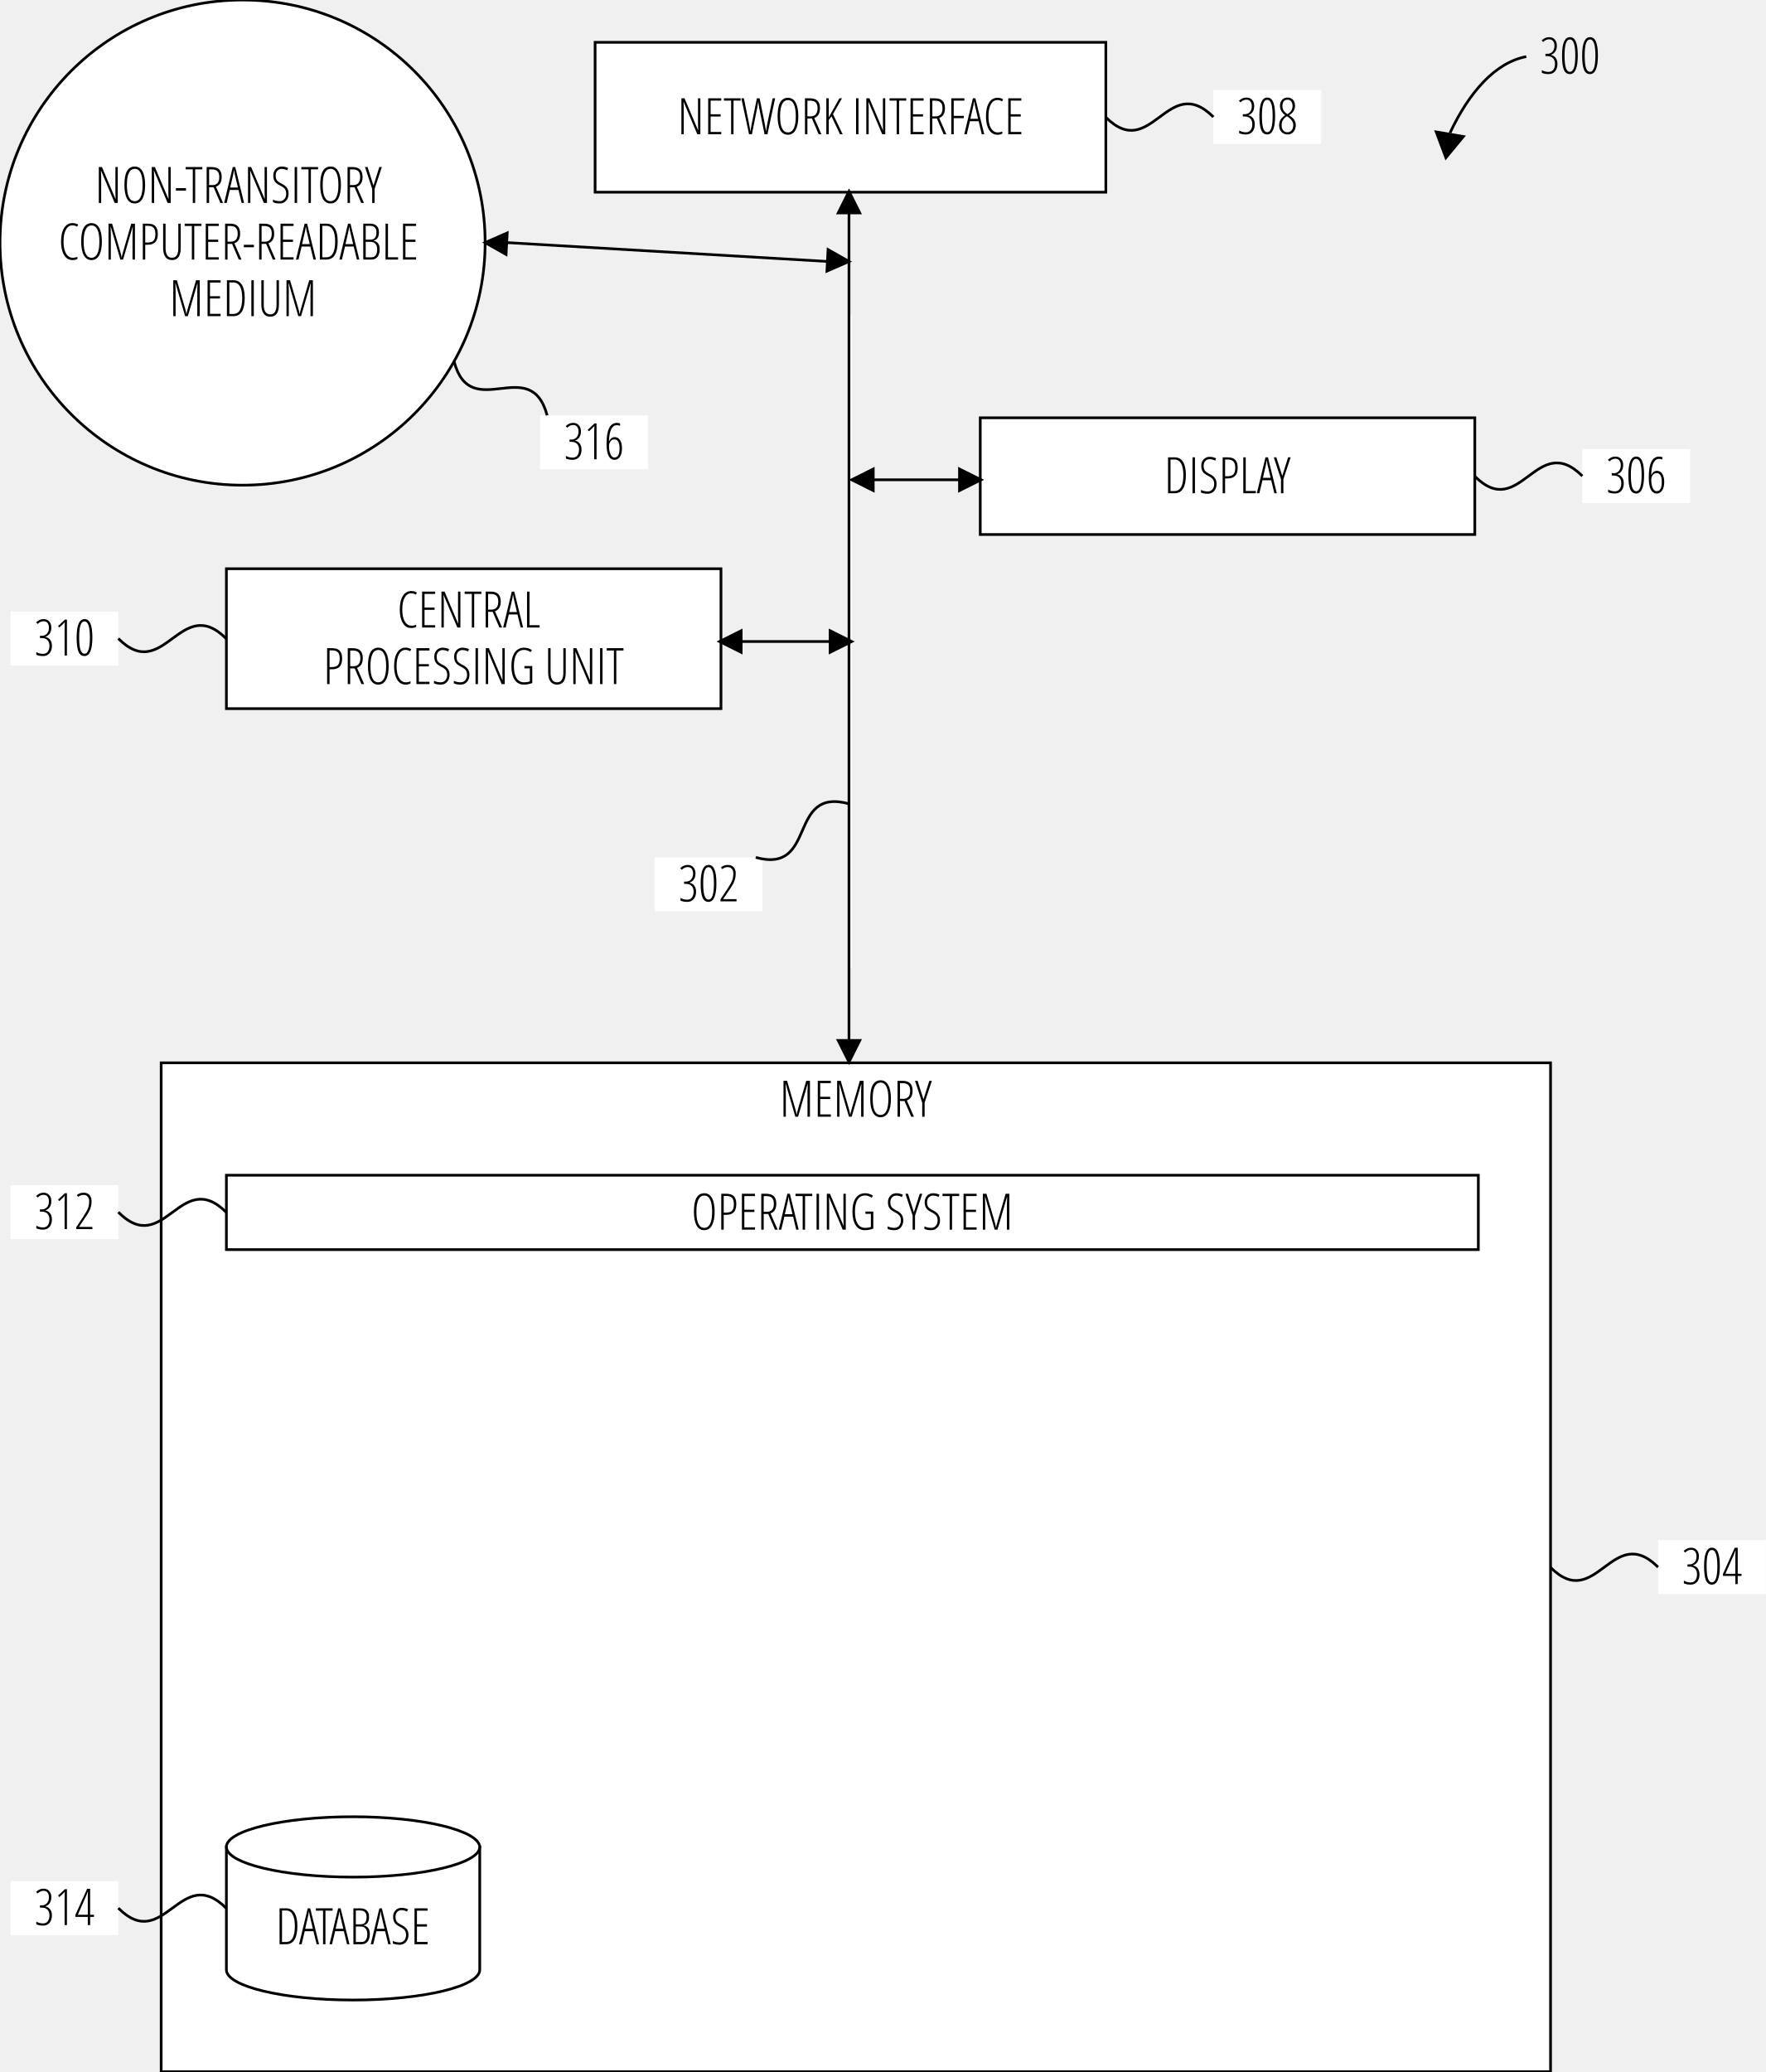
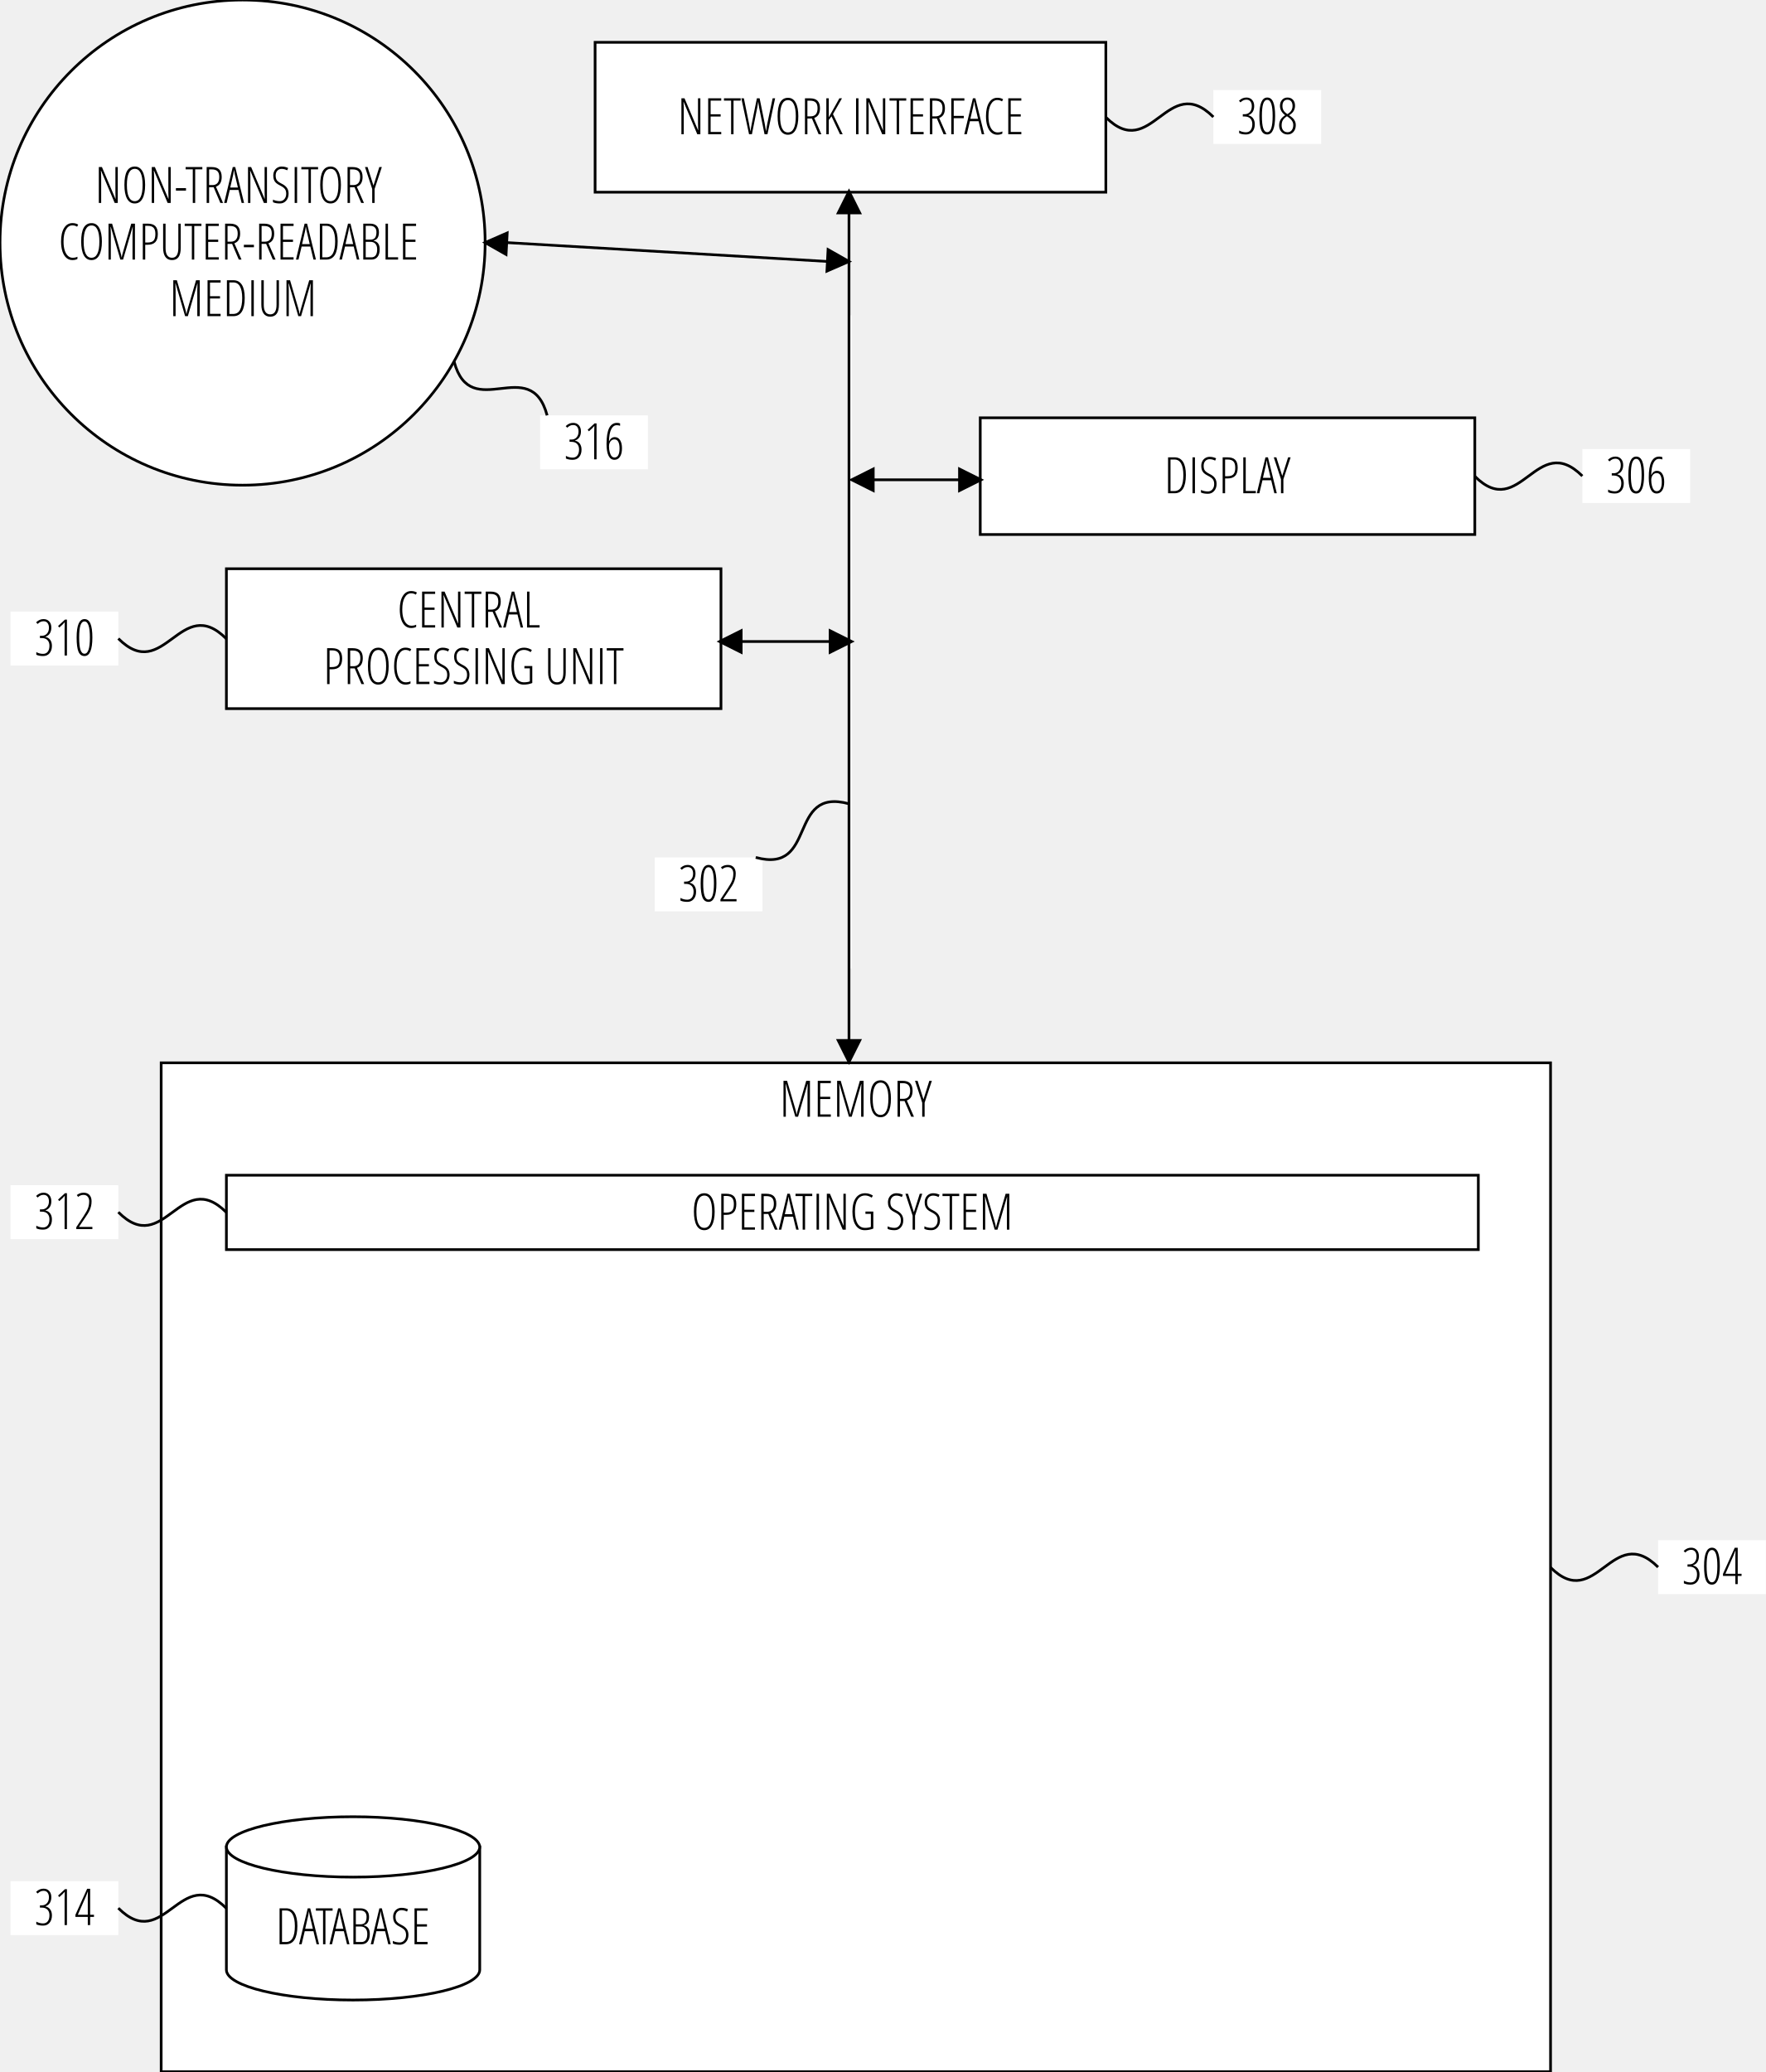
<svg xmlns="http://www.w3.org/2000/svg" version="1.1" width="655.2" height="768.7" viewBox="0 0 655.2 768.7">
  <g>
-     <g transform="translate(538,21)">
-       <polygon fill="#000000" points="0,0 4.2,11.2 11.8,2" transform="translate(-5.9,27.3)" />
-       <rect fill="none" width="1" height="1" transform="translate(33.3,-0.5)" />
-       <g>
-         <g>
-           <rect x="0" y="0" width="28.3" height="28.3" opacity="0" />
-           <path fill="none" stroke="#000000" stroke-width="1" d="M28.3,0C16.7,2.2,7,13.4,0,28.3" />
-         </g>
-       </g>
-       <rect stroke="none" stroke-width="0" fill="#FFFFFF" x="0" y="0" width="0" height="0" />
-       <path stroke="#000000" fill="none" />
-       <text font-family="OpenSansCondensedLight" font-size="14pt" fill="black" transform="translate(0,0)" />
-       <rect stroke-width="0" fill="none" width="1" height="1" transform="translate(33.3,-0.5)" />
-       <text font-family="OpenSansCondensedLight" font-size="14pt" fill="black" text-decoration="none" transform="translate(33.3,-0.5)">
-         <tspan x="0" y="6.8">300</tspan>
-       </text>
-       <path stroke="#000000" fill="none" transform="translate(33.3,-0.5)" />
-     </g>
    <g transform="translate(315,117)">
      <g>
        <g>
          <path d="M1,0H0v242.3h1V0L1,0z" stroke="none" stroke-dasharray="none" fill="#FFFFFF" />
          <rect x="0" y="11" width="0.9" height="220.2" fill="none" />
          <circle fill="none" cx="0.5" cy="0" r="0.1" />
          <circle fill="none" cx="0.7" cy="0" r="0.1" />
          <circle fill="none" cx="1" cy="61.1" r="0.1" />
          <circle fill="none" cx="1" cy="121.2" r="0.1" />
          <circle fill="none" cx="1" cy="181.2" r="0.1" />
          <circle fill="none" cx="0.7" cy="242.3" r="0.1" />
          <circle fill="none" cx="0.5" cy="242.3" r="0.1" />
          <circle fill="none" cx="0.3" cy="242.3" r="0.1" />
          <circle fill="none" cx="0" cy="181.2" r="0.1" />
          <circle fill="none" cx="0" cy="121.2" r="0.1" />
          <circle fill="none" cx="0" cy="61.1" r="0.1" />
          <circle fill="none" cx="0.3" cy="0" r="0.1" />
        </g>
      </g>
      <rect stroke="none" stroke-width="1" fill="#FFFFFF" x="0" y="0" width="40" height="20" transform="translate(-72.1,201.1)" />
      <path stroke="#000000" fill="none" d="M0,181.2 C-23.1,174.9 -11.5,207.4 -34.6 201.1" />
      <text font-family="OpenSansCondensedLight" font-size="14pt" fill="black" transform="translate(-72.1,201.1)" text-anchor="middle">
        <tspan x="20" y="16.3">302</tspan>
      </text>
      <rect stroke-width="0" fill="none" width="0.9" height="220.2" transform="translate(0,11)" />
      <text font-family="OpenSansCondensedLight" font-size="14pt" fill="black" transform="translate(0,11)" text-anchor="middle">
        <tspan x="0.5" y="116.4"> </tspan>
      </text>
      <path stroke="#000000" fill="none" transform="translate(0,11)" d="M 0 0" />
    </g>
    <g transform="translate(59.8,394.3)">
      <g>
        <g>
          <path d="M515.5,0H0v374.3h515.5V0L515.5,0z" stroke="#000000" stroke-dasharray="none" fill="#FFFFFF" />
          <rect x="22.6" y="17.1" width="470.4" height="340.2" fill="none" />
          <circle fill="none" cx="257.7" cy="0" r="0.1" />
          <circle fill="none" cx="385.5" cy="0" r="0.1" />
          <circle fill="none" cx="515.5" cy="94.4" r="0.1" />
          <circle fill="none" cx="515.5" cy="187.2" r="0.1" />
          <circle fill="none" cx="515.5" cy="279.9" r="0.1" />
          <circle fill="none" cx="385.5" cy="374.3" r="0.1" />
          <circle fill="none" cx="257.7" cy="374.3" r="0.1" />
          <circle fill="none" cx="130" cy="374.3" r="0.1" />
          <circle fill="none" cx="0" cy="279.9" r="0.1" />
          <circle fill="none" cx="0" cy="187.2" r="0.1" />
          <circle fill="none" cx="0" cy="94.4" r="0.1" />
          <circle fill="none" cx="130" cy="0" r="0.1" />
        </g>
      </g>
      <rect stroke="none" stroke-width="1" fill="#FFFFFF" x="0" y="0" width="40" height="20" transform="translate(555.4,177.1)" />
      <path stroke="#000000" fill="none" d="M515.5,187.2 C532.4,204.1 538.4,170.2 555.4 187.1" />
      <text font-family="OpenSansCondensedLight" font-size="14pt" fill="black" transform="translate(555.4,177.1)" text-anchor="middle">
        <tspan x="20" y="16.3">304</tspan>
      </text>
      <rect stroke-width="0" fill="none" width="470.4" height="340.2" transform="translate(22.6,17.1)" />
      <text font-family="OpenSansCondensedLight" font-size="14pt" fill="black" transform="translate(22.6,17.1)" text-anchor="middle">
        <tspan x="235.2" y="176.4"> </tspan>
      </text>
      <path stroke="#000000" fill="none" transform="translate(22.6,17.1)" d="M 0 0" />
    </g>
    <g transform="translate(363.7,155)">
      <g>
        <g>
          <path d="M183.5,0H0v43.3h183.5V0L183.5,0z" stroke="#000000" stroke-dasharray="none" fill="#FFFFFF" />
          <rect x="8" y="2" width="167.5" height="39.4" fill="none" />
          <circle fill="none" cx="91.7" cy="0" r="0.1" />
          <circle fill="none" cx="137.2" cy="0" r="0.1" />
          <circle fill="none" cx="183.5" cy="10.9" r="0.1" />
          <circle fill="none" cx="183.5" cy="21.7" r="0.1" />
          <circle fill="none" cx="183.5" cy="32.4" r="0.1" />
          <circle fill="none" cx="137.2" cy="43.3" r="0.1" />
          <circle fill="none" cx="91.7" cy="43.3" r="0.1" />
          <circle fill="none" cx="46.3" cy="43.3" r="0.1" />
          <circle fill="none" cx="0" cy="32.4" r="0.1" />
          <circle fill="none" cx="0" cy="21.7" r="0.1" />
          <circle fill="none" cx="0" cy="10.9" r="0.1" />
          <circle fill="none" cx="46.3" cy="0" r="0.1" />
        </g>
      </g>
      <rect stroke="none" stroke-width="1" fill="#FFFFFF" x="0" y="0" width="40" height="20" transform="translate(223.4,11.6)" />
      <path stroke="#000000" fill="none" d="M183.5,21.7 C200.4,38.6 206.4,4.7 223.4 21.6" />
      <text font-family="OpenSansCondensedLight" font-size="14pt" fill="black" transform="translate(223.4,11.6)" text-anchor="middle">
        <tspan x="20" y="16.3">306</tspan>
      </text>
      <rect stroke-width="0" fill="none" width="167.5" height="39.4" transform="translate(8,2)" />
      <text font-family="OpenSansCondensedLight" font-size="14pt" fill="black" transform="translate(8,2)" text-anchor="middle">
        <tspan x="83.7" y="26">DISPLAY</tspan>
      </text>
      <path stroke="#000000" fill="none" transform="translate(8,2)" d="M 0 0" />
    </g>
    <g transform="translate(270.3,396.3)">
      <g>
        <g>
          <path d="M94.5,0H0v23.3h94.5V0L94.5,0z" stroke="none" stroke-dasharray="none" fill="#FFFFFF" />
          <rect x="4.1" y="1.1" width="86.2" height="21.2" fill="none" />
          <circle fill="none" cx="47.2" cy="0" r="0.1" />
          <circle fill="none" cx="70.7" cy="0" r="0.1" />
          <circle fill="none" cx="94.5" cy="5.9" r="0.1" />
          <circle fill="none" cx="94.5" cy="11.7" r="0.1" />
          <circle fill="none" cx="94.5" cy="17.4" r="0.1" />
          <circle fill="none" cx="70.7" cy="23.3" r="0.1" />
          <circle fill="none" cx="47.2" cy="23.3" r="0.1" />
          <circle fill="none" cx="23.8" cy="23.3" r="0.1" />
          <circle fill="none" cx="0" cy="17.4" r="0.1" />
          <circle fill="none" cx="0" cy="11.7" r="0.1" />
          <circle fill="none" cx="0" cy="5.9" r="0.1" />
          <circle fill="none" cx="23.8" cy="0" r="0.1" />
        </g>
      </g>
      <rect stroke="none" stroke-width="0" fill="#FFFFFF" x="0" y="0" width="0" height="0" transform="translate(94.4,11.6)" />
      <path stroke="#000000" fill="none" d="" />
      <text font-family="OpenSansCondensedLight" font-size="14pt" fill="black" transform="translate(94.4,11.6)" />
      <rect stroke-width="0" fill="none" width="86.2" height="21.2" transform="translate(4.1,1.1)" />
      <text font-family="OpenSansCondensedLight" font-size="14pt" fill="black" transform="translate(4.1,1.1)" text-anchor="middle">
        <tspan x="43.1" y="16.9">MEMORY</tspan>
      </text>
      <path stroke="#000000" fill="none" transform="translate(4.1,1.1)" d="M 0 0" />
    </g>
    <g transform="translate(220.8,15.7)">
      <g>
        <g>
          <path d="M189.5,0H0v55.6h189.5V0L189.5,0z" stroke="#000000" stroke-dasharray="none" fill="#FFFFFF" />
          <rect x="8.3" y="2.5" width="172.9" height="50.6" fill="none" />
          <circle fill="none" cx="94.7" cy="0" r="0.1" />
          <circle fill="none" cx="141.7" cy="0" r="0.1" />
          <circle fill="none" cx="189.5" cy="14" r="0.1" />
          <circle fill="none" cx="189.5" cy="27.8" r="0.1" />
          <circle fill="none" cx="189.5" cy="41.6" r="0.1" />
          <circle fill="none" cx="141.7" cy="55.6" r="0.1" />
          <circle fill="none" cx="94.7" cy="55.6" r="0.1" />
          <circle fill="none" cx="47.8" cy="55.6" r="0.1" />
          <circle fill="none" cx="0" cy="41.6" r="0.1" />
          <circle fill="none" cx="0" cy="27.8" r="0.1" />
          <circle fill="none" cx="0" cy="14" r="0.1" />
          <circle fill="none" cx="47.8" cy="0" r="0.1" />
        </g>
      </g>
      <rect stroke="none" stroke-width="1" fill="#FFFFFF" x="0" y="0" width="40" height="20" transform="translate(229.4,17.7)" />
      <path stroke="#000000" fill="none" d="M189.5,27.8 C206.4,44.7 212.4,10.8 229.4 27.7" />
      <text font-family="OpenSansCondensedLight" font-size="14pt" fill="black" transform="translate(229.4,17.7)" text-anchor="middle">
        <tspan x="20" y="16.3">308</tspan>
      </text>
      <rect stroke-width="0" fill="none" width="172.9" height="50.6" transform="translate(8.3,2.5)" />
      <text font-family="OpenSansCondensedLight" font-size="14pt" fill="black" transform="translate(8.3,2.5)" text-anchor="middle">
        <tspan x="86.5" y="31.6">NETWORK INTERFACE</tspan>
      </text>
      <path stroke="#000000" fill="none" transform="translate(8.3,2.5)" d="M 0 0" />
    </g>
    <g transform="translate(84,211)">
      <g>
        <g>
          <path d="M183.5,0H0v51.9h183.5V0L183.5,0z" stroke="#000000" stroke-dasharray="none" fill="#FFFFFF" />
          <rect x="8" y="2.4" width="167.5" height="47.2" fill="none" />
          <circle fill="none" cx="91.7" cy="0" r="0.1" />
          <circle fill="none" cx="137.2" cy="0" r="0.1" />
          <circle fill="none" cx="183.5" cy="13.1" r="0.1" />
          <circle fill="none" cx="183.5" cy="26" r="0.1" />
          <circle fill="none" cx="183.5" cy="38.8" r="0.1" />
          <circle fill="none" cx="137.2" cy="51.9" r="0.1" />
          <circle fill="none" cx="91.7" cy="51.9" r="0.1" />
          <circle fill="none" cx="46.3" cy="51.9" r="0.1" />
          <circle fill="none" cx="0" cy="38.8" r="0.1" />
          <circle fill="none" cx="0" cy="26" r="0.1" />
          <circle fill="none" cx="0" cy="13.1" r="0.1" />
          <circle fill="none" cx="46.3" cy="0" r="0.1" />
        </g>
      </g>
      <rect stroke="none" stroke-width="1" fill="#FFFFFF" x="0" y="0" width="40" height="20" transform="translate(-80.1,15.9)" />
      <path stroke="#000000" fill="none" d="M0,26 C-17,8.9 -23.1,42.9 -40.1 25.9" />
      <text font-family="OpenSansCondensedLight" font-size="14pt" fill="black" transform="translate(-80.1,15.9)" text-anchor="middle">
        <tspan x="20" y="16.3">310</tspan>
      </text>
      <rect stroke-width="0" fill="none" width="167.5" height="47.2" transform="translate(8,2.4)" />
      <text font-family="OpenSansCondensedLight" font-size="14pt" fill="black" transform="translate(8,2.4)" text-anchor="middle">
        <tspan x="83.7" y="19.4">CENTRAL</tspan>
        <tspan x="83.7" y="40.4">PROCESSING UNIT</tspan>
      </text>
      <path stroke="#000000" fill="none" transform="translate(8,2.4)" d="M 0 0" />
    </g>
    <g>
      <path stroke="black" stroke-dasharray="none" d="M 275 238 308 238" fill="none" />
      <path fill="black" stroke="black" d="M 8 0 L 0 4 L 8 8 z" transform="translate(267,234) scale(1,1) rotate(0)" />
      <path fill="black" stroke="black" d="M 8 0 L 0 4 L 8 8 z" transform="translate(316,242) scale(1,1) rotate(-180)" />
      <g>
        <g label-idx="0" cursor="move" transform="translate(291.5, 238)">
          <rect fill="white" rx="3" ry="3" x="0" y="0" width="0" height="0" />
          <text text-anchor="middle" font-size="14pt" font-family="OpenSansCondensedLight" y="0.8em" display="none" xml:space="preserve" transform="translate(0,0)" />
        </g>
      </g>
    </g>
    <g>
      <path stroke="black" stroke-dasharray="none" d="M 356 178 324 178" fill="none" />
      <path fill="black" stroke="black" d="M 8 0 L 0 4 L 8 8 z" transform="translate(364,182) scale(1,1) rotate(-180)" />
      <path fill="black" stroke="black" d="M 8 0 L 0 4 L 8 8 z" transform="translate(316,174) scale(1,1) rotate(0)" />
      <g>
        <g label-idx="0" cursor="move" transform="translate(340, 178)">
          <rect fill="white" rx="3" ry="3" x="0" y="0" width="0" height="0" />
          <text text-anchor="middle" font-size="14pt" font-family="OpenSansCondensedLight" y="0.8em" display="none" xml:space="preserve" transform="translate(0,0)" />
        </g>
      </g>
    </g>
    <g transform="translate(84,436)">
      <g>
        <g>
          <path d="M464.5,0H0v27.6h464.5V0L464.5,0z" stroke="#000000" stroke-dasharray="none" fill="#FFFFFF" />
          <rect x="20.3" y="1.3" width="423.9" height="25.1" fill="none" />
          <circle fill="none" cx="232.2" cy="0" r="0.1" />
          <circle fill="none" cx="347.4" cy="0" r="0.1" />
          <circle fill="none" cx="464.5" cy="7" r="0.1" />
          <circle fill="none" cx="464.5" cy="13.8" r="0.1" />
          <circle fill="none" cx="464.5" cy="20.7" r="0.1" />
          <circle fill="none" cx="347.4" cy="27.6" r="0.1" />
          <circle fill="none" cx="232.2" cy="27.6" r="0.1" />
          <circle fill="none" cx="117.2" cy="27.6" r="0.1" />
          <circle fill="none" cx="0" cy="20.7" r="0.1" />
          <circle fill="none" cx="0" cy="13.8" r="0.1" />
          <circle fill="none" cx="0" cy="7" r="0.1" />
          <circle fill="none" cx="117.2" cy="0" r="0.1" />
        </g>
      </g>
      <rect stroke="none" stroke-width="1" fill="#FFFFFF" x="0" y="0" width="40" height="20" transform="translate(-80.1,3.7)" />
      <path stroke="#000000" fill="none" d="M0,13.8 C-17,-3.2 -23.1,30.8 -40.1 13.7" />
      <text font-family="OpenSansCondensedLight" font-size="14pt" fill="black" transform="translate(-80.1,3.7)" text-anchor="middle">
        <tspan x="20" y="16.3">312</tspan>
      </text>
      <rect stroke-width="0" fill="none" width="423.9" height="25.1" transform="translate(20.3,1.3)" />
      <text font-family="OpenSansCondensedLight" font-size="14pt" fill="black" transform="translate(20.3,1.3)" text-anchor="middle">
        <tspan x="211.9" y="18.9">OPERATING SYSTEM</tspan>
      </text>
      <path stroke="#000000" fill="none" transform="translate(20.3,1.3)" d="M 0 0" />
    </g>
    <g transform="translate(84,674)">
      <g>
        <g>
          <g stroke="#000000" stroke-dasharray="none" fill="#FFFFFF">
            <path d="M93.7,11.2H0v45.6c0,6.1,21,11.2,47,11.2s47,-5.1,47,-11.2v-45.6L93.7,11.2L93.7,11.2z" />
            <path d="M47,0C21,0,0,5.1,0,11.2s21,11.2,47,11.2s47,-5.1,47,-11.2C93.7,5.1,72.7,0,47,0L47,0z" />
          </g>
          <rect x="5" y="24.9" width="83.8" height="32.2" fill="none" />
          <circle fill="none" cx="47" cy="0" r="0.1" />
          <circle fill="none" cx="71.6" cy="1.7" r="0.1" />
          <circle fill="none" cx="94" cy="11.2" r="0.1" />
          <circle fill="none" cx="94" cy="34" r="0.1" />
          <circle fill="none" cx="94" cy="56.8" r="0.1" />
          <circle fill="none" cx="72.9" cy="66.1" r="0.1" />
          <circle fill="none" cx="47" cy="68" r="0.1" />
          <circle fill="none" cx="19.7" cy="65.8" r="0.1" />
          <circle fill="none" cx="0" cy="56.8" r="0.1" />
          <circle fill="none" cx="0" cy="34" r="0.1" />
          <circle fill="none" cx="0" cy="11.2" r="0.1" />
          <circle fill="none" cx="22.2" cy="1.7" r="0.1" />
        </g>
      </g>
      <rect stroke="none" stroke-width="1" fill="#FFFFFF" x="0" y="0" width="40" height="20" transform="translate(-80.1,23.9)" />
      <path stroke="#000000" fill="none" d="M0,34 C-17,16.9 -23.1,50.9 -40.1 33.9" />
      <text font-family="OpenSansCondensedLight" font-size="14pt" fill="black" transform="translate(-80.1,23.9)" text-anchor="middle">
        <tspan x="20" y="16.3">314</tspan>
      </text>
      <rect stroke-width="0" fill="none" width="83.8" height="32.2" transform="translate(5,24.9)" />
      <text font-family="OpenSansCondensedLight" font-size="14pt" fill="black" transform="translate(5,24.9)" text-anchor="middle">
        <tspan x="41.9" y="22.4">DATABASE</tspan>
      </text>
      <path stroke="#000000" fill="none" transform="translate(5,24.9)" d="M 0 0" />
    </g>
    <g>
      <path stroke="black" stroke-dasharray="none" d="M 315 386 315 79" fill="none" />
      <path fill="black" stroke="black" d="M 8 0 L 0 4 L 8 8 z" transform="translate(311,394) scale(1,1) rotate(-90)" />
      <path fill="black" stroke="black" d="M 8 0 L 0 4 L 8 8 z" transform="translate(319,71) scale(1,1) rotate(-270)" />
      <g>
        <g label-idx="0" cursor="move" transform="translate(315, 232.5)">
          <rect fill="white" rx="3" ry="3" x="0" y="0" width="0" height="0" />
          <text text-anchor="middle" font-size="14pt" font-family="OpenSansCondensedLight" y="0.8em" display="none" xml:space="preserve" transform="translate(0,0)" />
        </g>
      </g>
    </g>
    <g transform="translate(0,0)">
      <g>
        <g>
          <path d="M90,0C40.2,0,0,40.4,0,90s40.2,90,90,90s90,-40.4,90,-90S140,0,90,0L90,0z" stroke="#000000" stroke-dasharray="none" fill="#FFFFFF" />
          <rect x="17.7" y="45.8" width="145" height="88.5" fill="none" />
          <circle fill="none" cx="90.3" cy="0" r="0.1" />
          <circle fill="none" cx="133.1" cy="11" r="0.1" />
          <circle fill="none" cx="168.6" cy="46" r="0.1" />
          <circle fill="none" cx="180.1" cy="90" r="0.1" />
          <circle fill="none" cx="168.5" cy="134.2" r="0.1" />
          <circle fill="none" cx="134.3" cy="168.4" r="0.1" />
          <circle fill="none" cx="90" cy="180.1" r="0.1" />
          <circle fill="none" cx="45.6" cy="168.4" r="0.1" />
          <circle fill="none" cx="11.6" cy="134.2" r="0.1" />
          <circle fill="none" cx="0" cy="89.2" r="0.1" />
          <circle fill="none" cx="11.5" cy="46" r="0.1" />
          <circle fill="none" cx="46.8" cy="11" r="0.1" />
        </g>
      </g>
      <rect stroke="none" stroke-width="1" fill="#FFFFFF" x="0" y="0" width="40" height="20" transform="translate(200.4,154.1)" />
      <path stroke="#000000" fill="none" d="M168.5,134.2 C174.7,157.3 196.8,131 203 154.1" />
      <text font-family="OpenSansCondensedLight" font-size="14pt" fill="black" transform="translate(200.4,154.1)" text-anchor="middle">
        <tspan x="20" y="16.3">316</tspan>
      </text>
      <rect stroke-width="0" fill="none" width="145" height="88.5" transform="translate(17.7,45.8)" />
      <text font-family="OpenSansCondensedLight" font-size="14pt" fill="black" transform="translate(17.7,45.8)" text-anchor="middle">
        <tspan x="72.5" y="29.5">NON-TRANSITORY</tspan>
        <tspan x="72.5" y="50.5">COMPUTER-READABLE </tspan>
        <tspan x="72.5" y="71.5">MEDIUM</tspan>
      </text>
      <path stroke="#000000" fill="none" transform="translate(17.7,45.8)" d="M 0 0" />
    </g>
    <g>
      <path stroke="black" stroke-dasharray="none" d="M 188 90 307 97" fill="none" />
      <path fill="black" stroke="black" d="M 8 0 L 0 4 L 8 8 z" transform="translate(180.2,86) scale(1,1) rotate(3)" />
      <path fill="black" stroke="black" d="M 8 0 L 0 4 L 8 8 z" transform="translate(314.8,101) scale(1,1) rotate(-177)" />
      <g>
        <g label-idx="0" cursor="move" transform="translate(247.5, 93.5)">
          <rect fill="white" rx="3" ry="3" x="0" y="0" width="0" height="0" />
          <text text-anchor="middle" font-size="14pt" font-family="OpenSansCondensedLight" y="0.8em" display="none" xml:space="preserve" transform="translate(0,0)" />
        </g>
      </g>
    </g>
  </g>
  <defs />
</svg>
